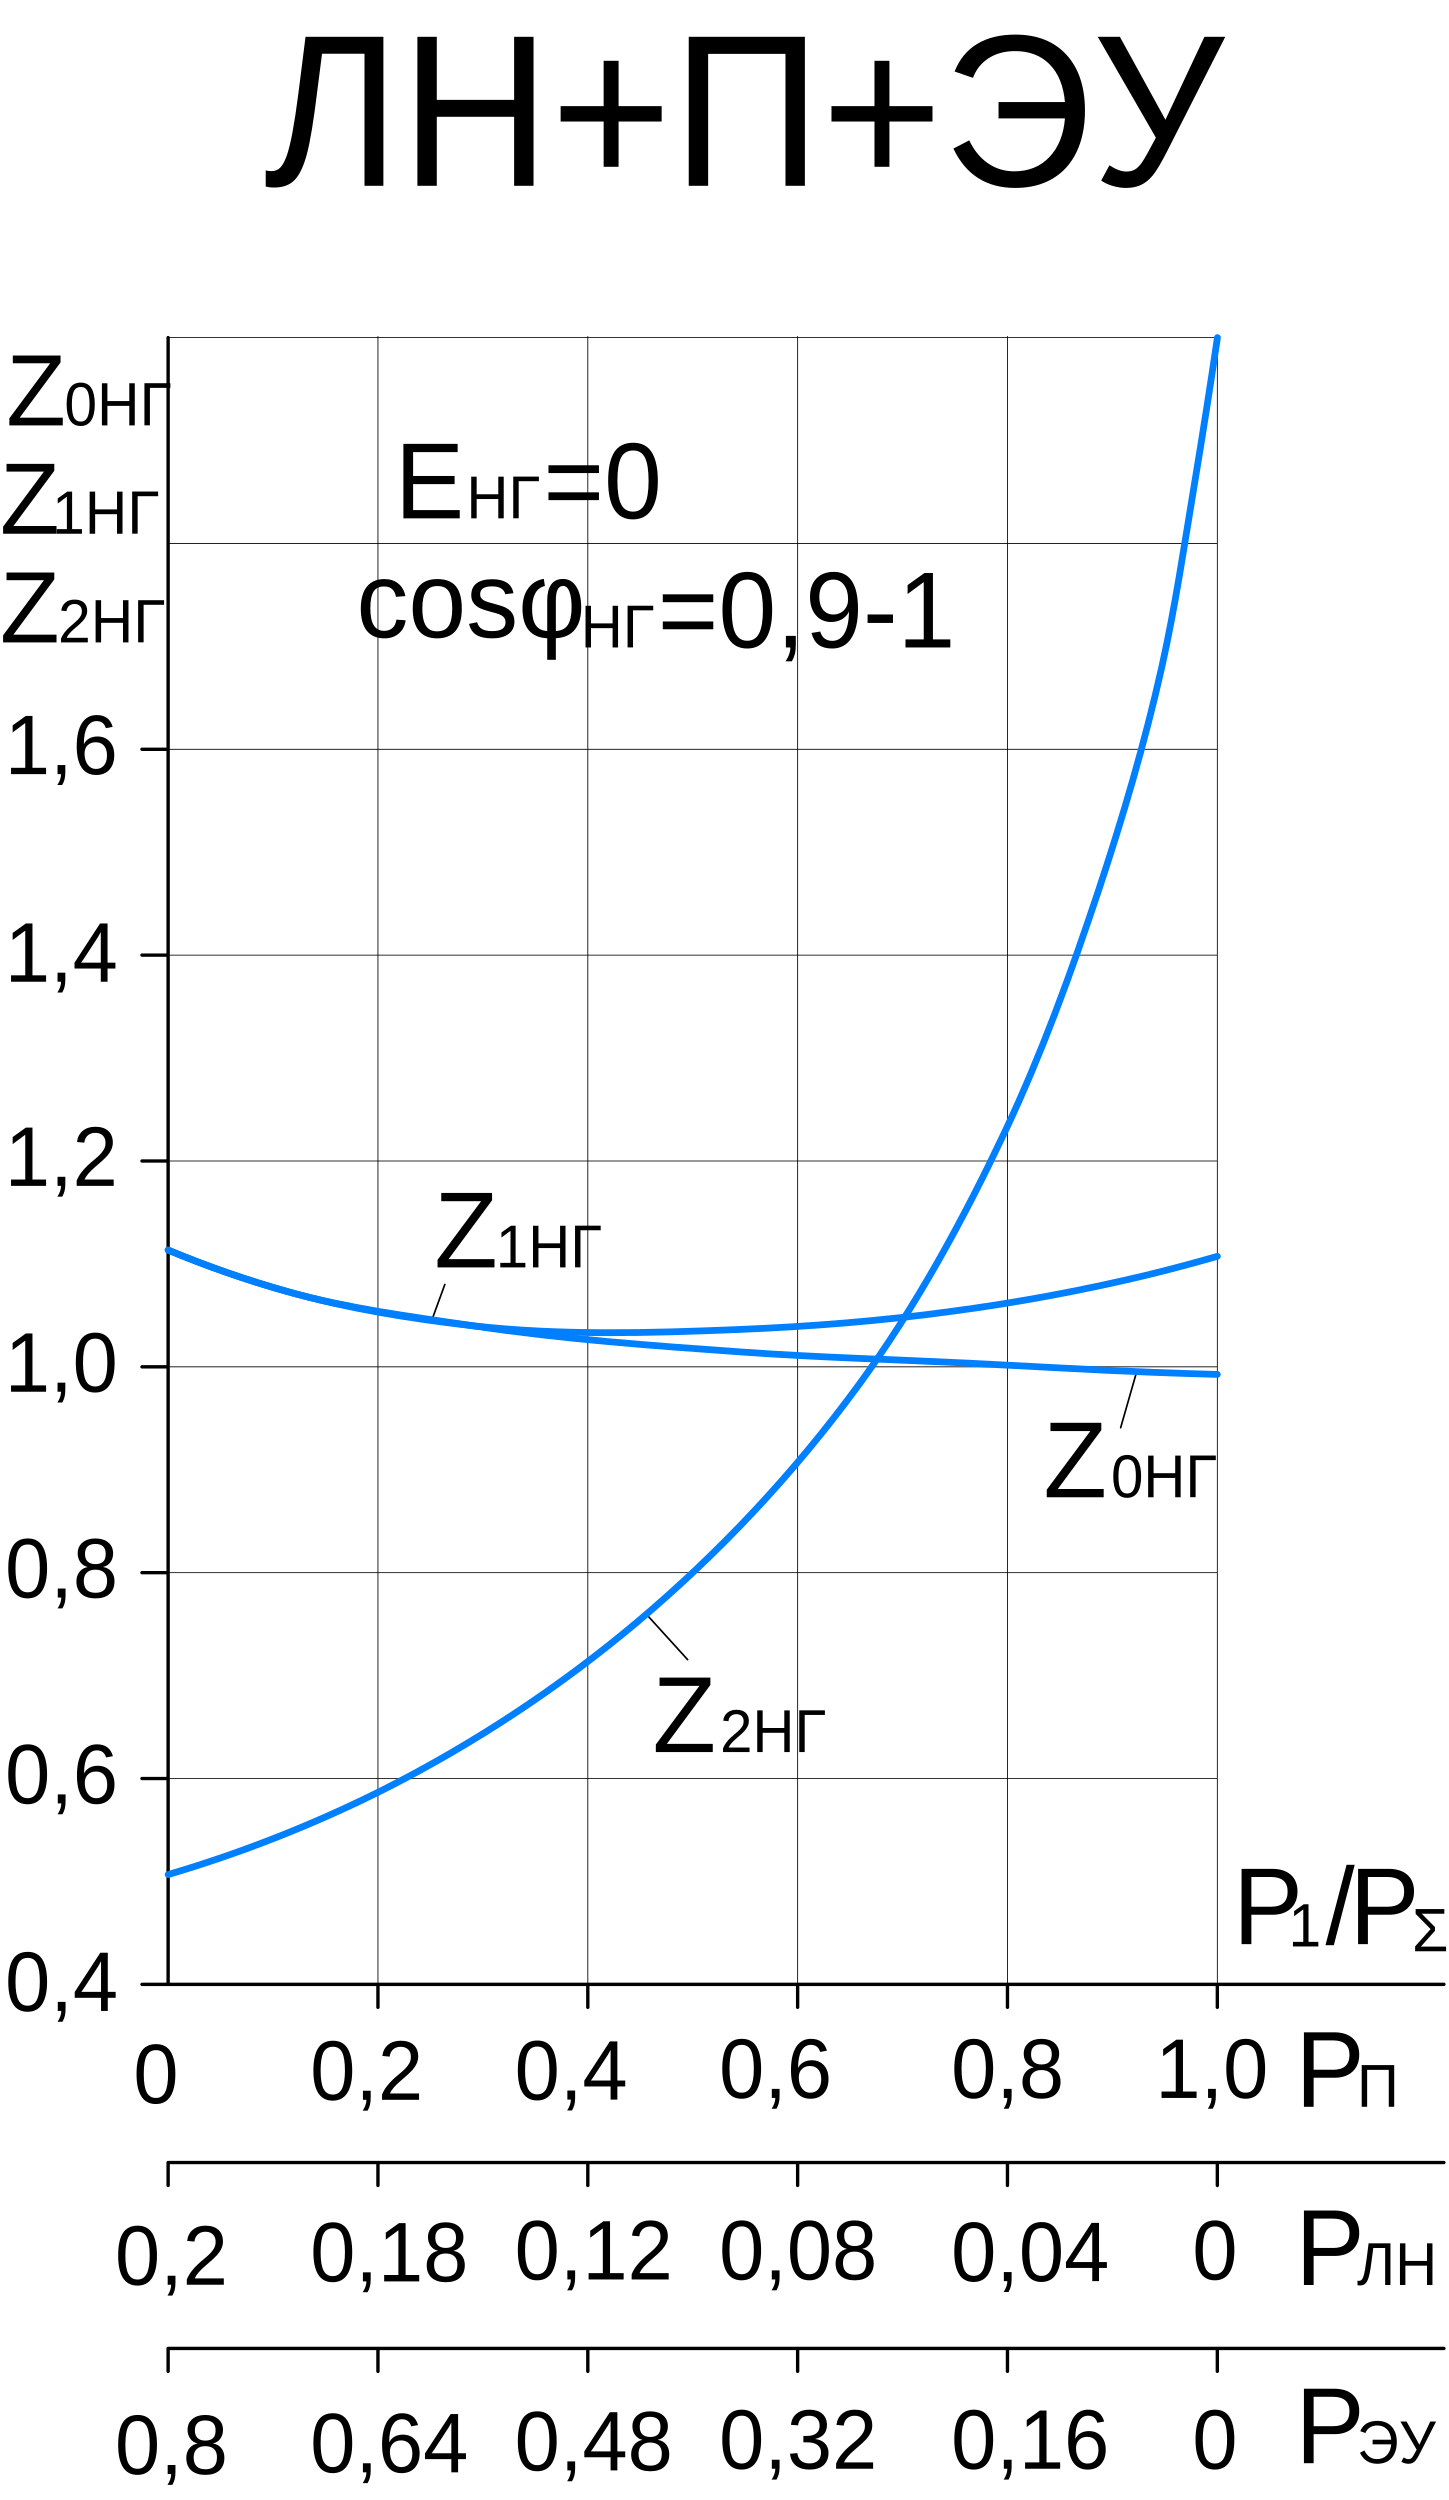
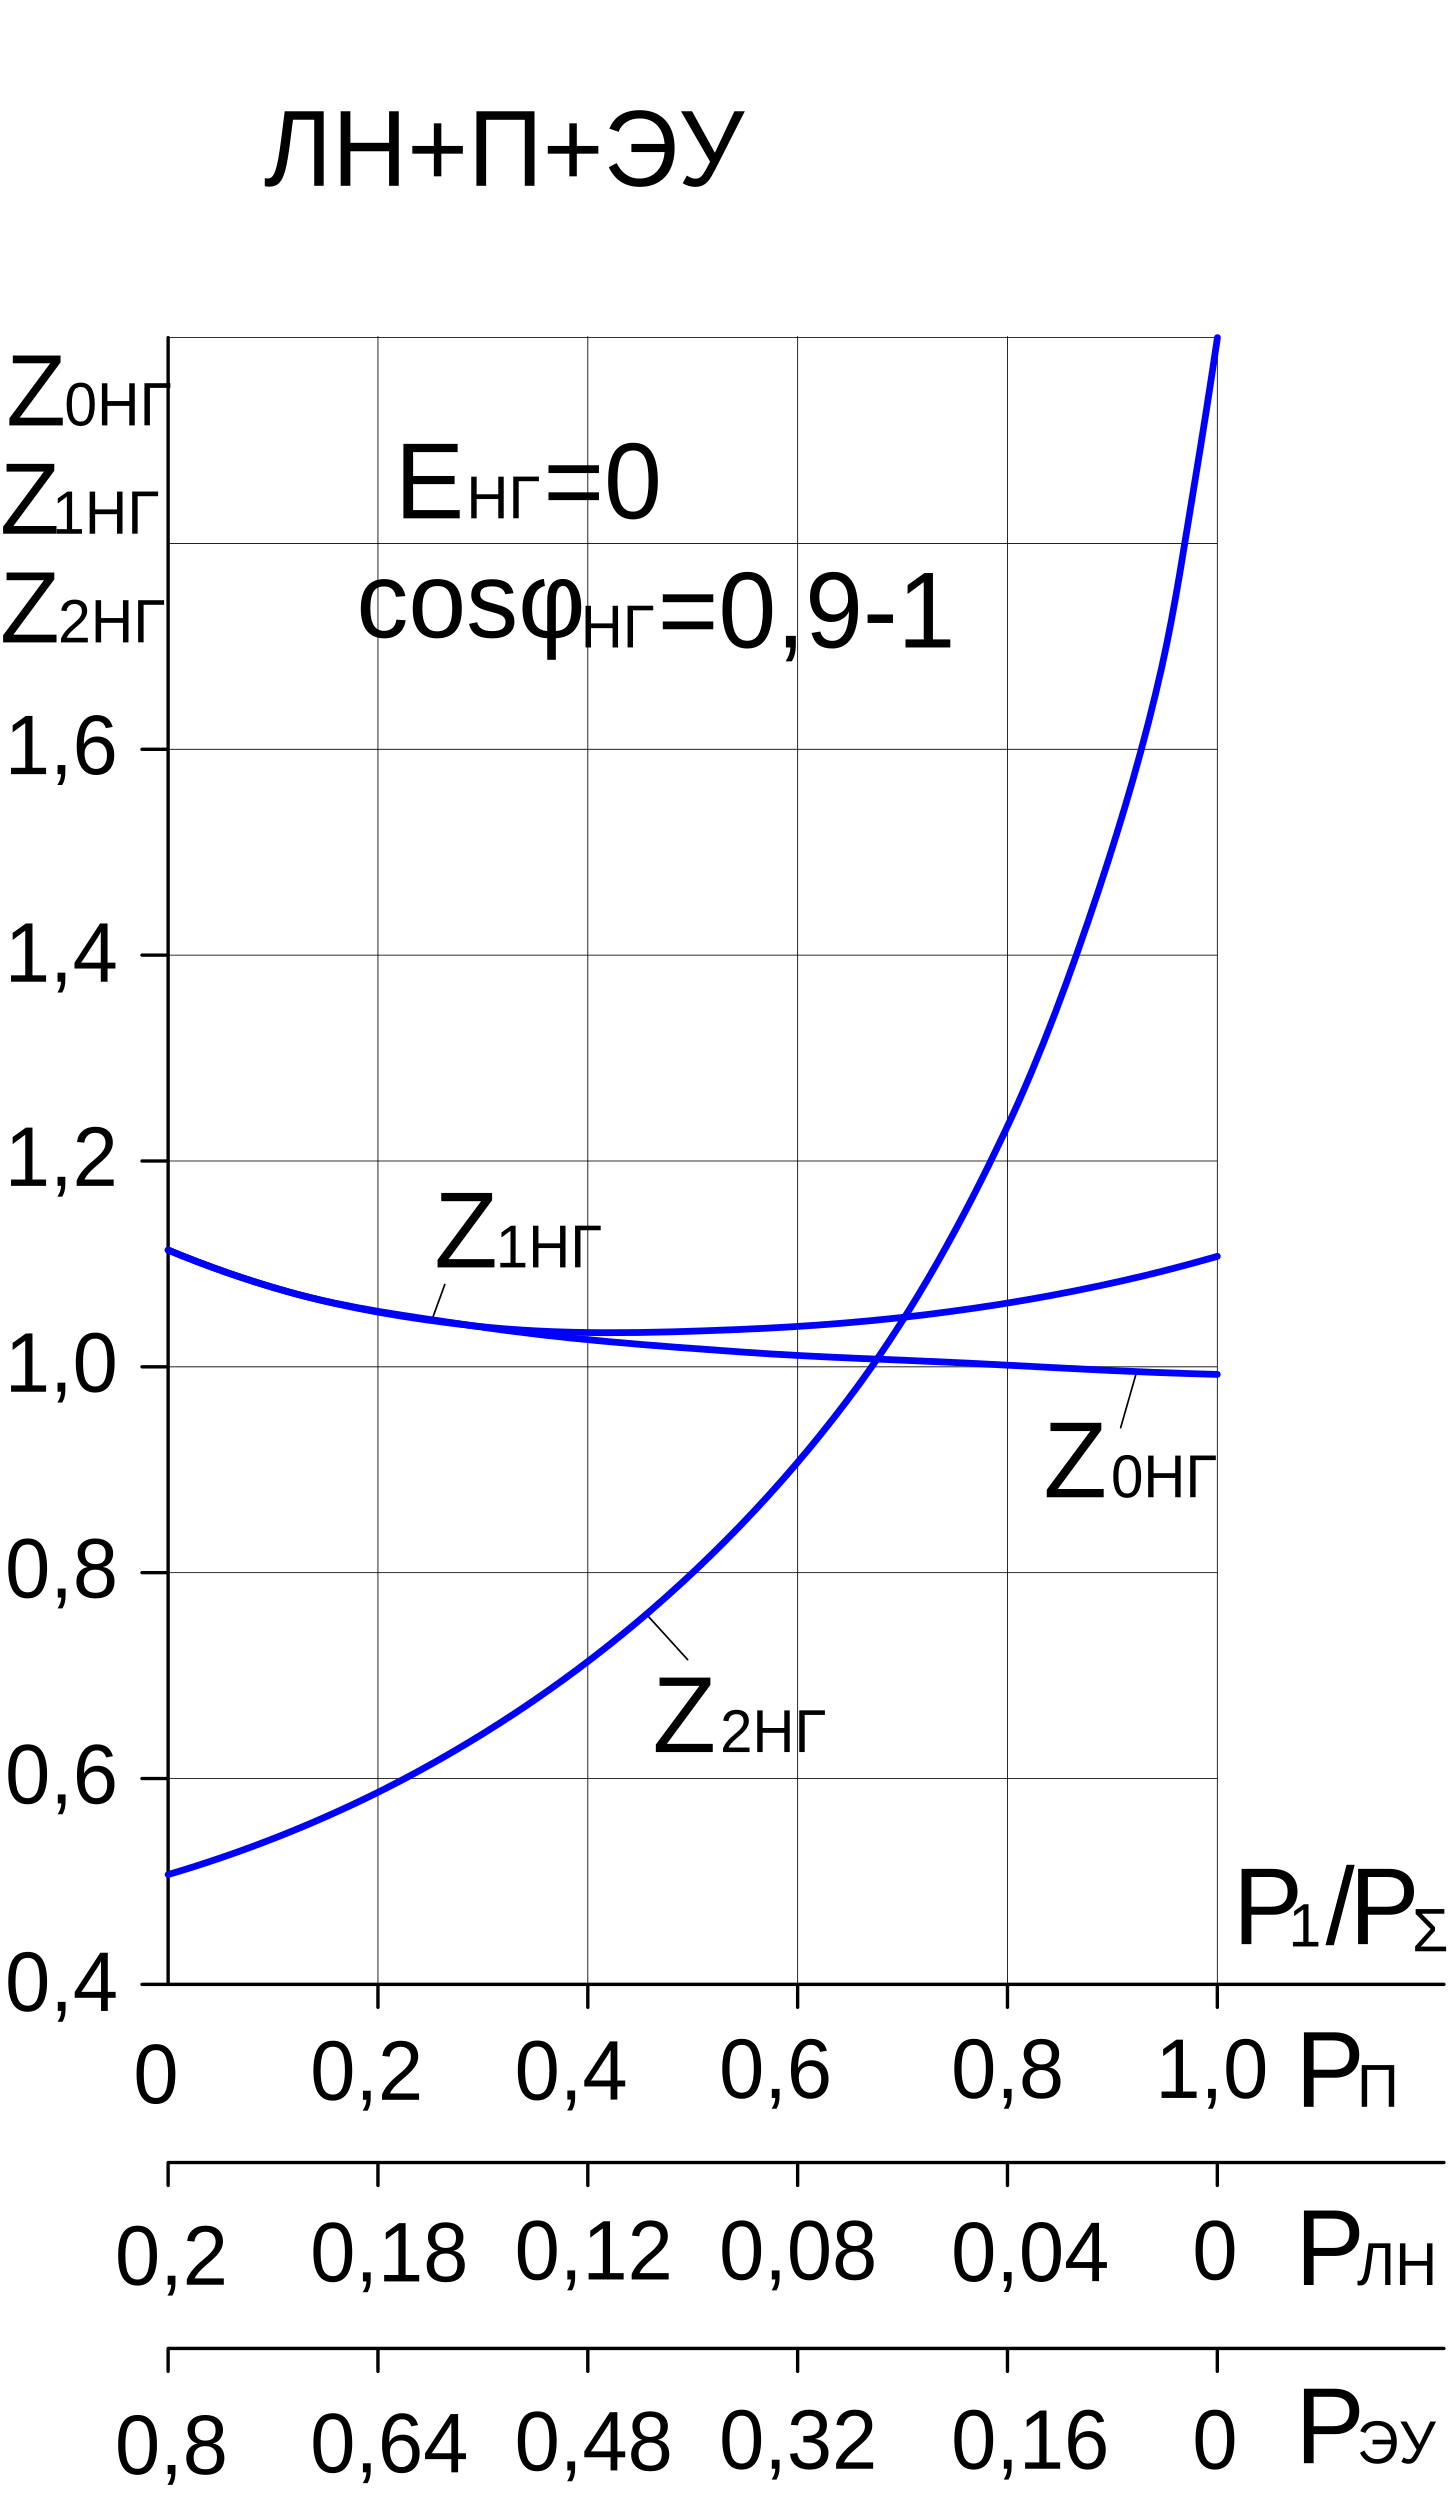
<svg xmlns="http://www.w3.org/2000/svg" width="427.84" height="738.46">
  <path fill="none" stroke="#000" stroke-linecap="round" stroke-linejoin="round" d="M49.66 693.69v6.77M49.66 638.78v6.77M111.64 586.15v6.78M173.63 586.15v6.78M235.61 586.15v6.78M297.59 586.15v6.78M359.58 586.15v6.78M111.64 638.78v6.77M173.63 638.78v6.77M235.61 638.78v6.77M297.59 638.78v6.77M359.58 638.78v6.77M111.64 693.69v6.77M173.63 693.69v6.77M235.61 693.69v6.77M297.59 693.69v6.77M359.58 693.69v6.77M41.94 586.15h7.72M41.94 525.35h7.72M41.94 464.54h7.72M41.94 403.74h7.72M41.94 342.94h7.72M41.94 282.13h7.72M41.94 221.33h7.72M49.66 693.69h376.85M49.66 586.15h376.85M49.66 586.15V99.72M49.66 638.78h376.85" />
  <path fill="none" stroke="#000" stroke-linecap="round" stroke-linejoin="round" stroke-width=".5" d="M131.39 379.42l-3.89 10.67M203.12 490.24l-12.19-13.41M335.76 405.17l-4.74 16.55" />
  <path fill="none" stroke="#000" stroke-linecap="round" stroke-linejoin="round" stroke-width=".25" d="M49.66 525.35h309.92M49.66 464.54h309.92M49.66 403.74h309.92M49.66 342.94h309.92M49.66 282.13h309.92M49.66 221.33h309.92M49.66 160.52h309.92M359.58 99.72H49.66M111.64 99.38v486.77M173.63 99.38v486.77M235.61 99.38v486.77M297.59 99.38v486.77M359.58 99.38v486.77" />
-   <path d="M49.66 553.72a384.29 384.29 0 0 0 63.93-25.27 391.66 391.66 0 0 0 74.46-49.19 401.84 401.84 0 0 0 65.59-70.16c16.93-23.14 31-49 43.28-75 10.76-22.77 19.44-46.73 27.44-70.68 7.25-21.8 13.79-44 18.82-66.39 4-17.92 6.66-36.16 9.68-54.3q3.57-21.47 6.75-43" fill="none" stroke="#0080ff" stroke-linecap="round" stroke-linejoin="round" stroke-width="2" />
-   <path d="M49.66 369.25a306.23 306.23 0 0 0 35.26 12.27c17.79 5 36.31 8 54.66 10.08 25.88 2.93 52.32 2.18 78.4 1.12 21.09-.86 42.26-2.51 63.17-5.38a569.54 569.54 0 0 0 56.9-10.53q10.82-2.63 21.54-5.71" fill="none" stroke="#0080ff" stroke-linecap="round" stroke-linejoin="round" stroke-width="2" />
-   <path d="M49.66 369.25a306.23 306.23 0 0 0 35.26 12.27c17.79 5 36.35 7.36 54.66 10.08 26.6 4 53.52 5.92 80.36 7.82 22.06 1.56 44.19 2.15 66.28 3.24 18.17.9 36.32 2 54.49 2.71q9.43.36 18.86.61" fill="none" stroke="#0080ff" stroke-linecap="round" stroke-linejoin="round" stroke-width="2" />
-   <text transform="matrix(.96 0 0 1 308.22 442.27)" font-size="31.99" font-family="ArialNarrow, Arial">Z</text>
-   <text transform="matrix(.96 0 0 1 328.17 442.27)" font-size="17.91" font-family="ArialNarrow, Arial">0НГ</text>
-   <text transform="matrix(.96 0 0 1 128.27 374.37)" font-size="31.99" font-family="ArialNarrow, Arial">Z</text>
-   <text transform="matrix(.96 0 0 1 146.47 374.37)" font-size="17.91" font-family="ArialNarrow, Arial">1НГ</text>
-   <text transform="matrix(.96 0 0 1 192.75 517.54)" font-size="31.99" font-family="ArialNarrow, Arial">Z</text>
-   <text transform="matrix(.96 0 0 1 212.7 517.54)" font-size="17.91" font-family="ArialNarrow, Arial">2НГ</text>
-   <text transform="matrix(.96 0 0 1 77.95 54.89)" font-size="63.97" font-family="ArialNarrow, Arial">ЛН+П+ЭУ</text>
-   <text transform="matrix(.96 0 0 1 116.64 153.11)" font-size="31.99" font-family="ArialNarrow, Arial">E</text>
-   <text transform="matrix(.96 0 0 1 137.78 153.11)" font-size="17.91" font-family="ArialNarrow, Arial">НГ</text>
-   <text transform="matrix(.96 0 0 1 160.51 153.11)" font-size="31.99" font-family="ArialNarrow, Arial">=0</text>
-   <text transform="matrix(.96 0 0 1 382.64 622.31)" font-size="31.99" font-family="ArialNarrow, Arial" letter-spacing="-.01em">P</text>
-   <text transform="matrix(.96 0 0 1 400.83 622.31)" font-size="17.91" font-family="ArialNarrow, Arial">П</text>
-   <text transform="matrix(.96 0 0 1 382.64 674.95)" font-size="31.99" font-family="ArialNarrow, Arial" letter-spacing="-.01em">P</text>
-   <text transform="matrix(.96 0 0 1 400.83 674.95)" font-size="17.91" font-family="ArialNarrow, Arial">ЛН</text>
-   <text transform="matrix(.96 0 0 1 382.64 727.59)" font-size="31.99" font-family="ArialNarrow, Arial" letter-spacing="-.01em">P</text>
-   <text transform="matrix(.96 0 0 1 400.83 727.59)" font-size="17.91" font-family="ArialNarrow, Arial">ЭУ</text>
-   <text transform="matrix(.96 0 0 1 39.39 621.25)" font-size="25" font-family="ArialNarrow, Arial">0</text>
-   <text transform="matrix(.96 0 0 1 91.63 620.25)" font-size="25" font-family="ArialNarrow, Arial">0,2</text>
-   <text transform="matrix(.96 0 0 1 152.02 620.19)" font-size="25" font-family="ArialNarrow, Arial">0,4</text>
-   <text transform="matrix(.96 0 0 1 212.41 619.69)" font-size="25" font-family="ArialNarrow, Arial">0,6</text>
-   <text transform="matrix(.96 0 0 1 280.95 619.69)" font-size="25" font-family="ArialNarrow, Arial">0,8</text>
-   <text transform="matrix(.96 0 0 1 341.27 619.69)" font-size="25" font-family="ArialNarrow, Arial">1,0</text>
-   <text transform="matrix(.96 0 0 1 33.96 674.88)" font-size="25" font-family="ArialNarrow, Arial">0,2</text>
-   <text transform="matrix(.96 0 0 1 91.63 673.88)" font-size="25" font-family="ArialNarrow, Arial">0,18</text>
-   <text transform="matrix(.96 0 0 1 152.02 673.32)" font-size="25" font-family="ArialNarrow, Arial">0,12</text>
-   <text transform="matrix(.96 0 0 1 212.41 673.32)" font-size="25" font-family="ArialNarrow, Arial">0,08</text>
-   <text transform="matrix(.96 0 0 1 280.95 673.81)" font-size="25" font-family="ArialNarrow, Arial">0,04</text>
-   <text transform="matrix(.96 0 0 1 352.2 673.32)" font-size="25" font-family="ArialNarrow, Arial">0</text>
-   <text transform="matrix(.96 0 0 1 33.96 730.79)" font-size="25" font-family="ArialNarrow, Arial">0,8</text>
-   <text transform="matrix(.96 0 0 1 91.63 730.28)" font-size="25" font-family="ArialNarrow, Arial">0,64</text>
-   <text transform="matrix(.96 0 0 1 152.02 729.72)" font-size="25" font-family="ArialNarrow, Arial">0,48</text>
-   <text transform="matrix(.96 0 0 1 212.41 729.23)" font-size="25" font-family="ArialNarrow, Arial">0,32</text>
-   <text transform="matrix(.96 0 0 1 280.95 729.23)" font-size="25" font-family="ArialNarrow, Arial">0,16</text>
-   <text transform="matrix(.96 0 0 1 352.2 729.23)" font-size="25" font-family="ArialNarrow, Arial">0</text>
-   <text transform="matrix(.96 0 0 1 105.27 188.25)" font-size="31.99" font-family="ArialNarrow, Arial">cosφ</text>
-   <text transform="matrix(.96 0 0 1 171.55 191.25)" font-size="17.91" font-family="ArialNarrow, Arial">НГ</text>
-   <text transform="matrix(.96 0 0 1 194.28 191.25)" font-size="31.99" font-family="ArialNarrow, Arial">=0,9-1</text>
-   <text transform="matrix(.96 0 0 1 1.5 594)" font-size="25" font-family="ArialNarrow, Arial">0,4</text>
-   <text transform="matrix(.96 0 0 1 1.5 532.7)" font-size="25" font-family="ArialNarrow, Arial">0,6</text>
-   <text transform="matrix(.96 0 0 1 1.5 471.89)" font-size="25" font-family="ArialNarrow, Arial">0,8</text>
-   <text transform="matrix(.96 0 0 1 1.43 411.09)" font-size="25" font-family="ArialNarrow, Arial">1,0</text>
-   <text transform="matrix(.96 0 0 1 1.43 350.28)" font-size="25" font-family="ArialNarrow, Arial">1,2</text>
-   <text transform="matrix(.96 0 0 1 1.43 289.98)" font-size="25" font-family="ArialNarrow, Arial">1,4</text>
-   <text transform="matrix(.96 0 0 1 1.43 228.67)" font-size="25" font-family="ArialNarrow, Arial">1,6</text>
-   <text transform="matrix(.96 0 0 1 364.19 574.26)" font-size="32.32" font-family="ArialNarrow, Arial" letter-spacing="-.02em" style="isolation:isolate">P</text>
-   <text transform="matrix(.96 0 0 1 380.6 574.95)" font-size="18.11" font-family="ArialNarrow, Arial" style="isolation:isolate">1</text>
-   <g style="isolation:isolate" font-size="32.32" font-family="ArialNarrow, Arial">
+   <path d="M49.66 553.72a384.29 384.29 0 0 0 63.93-25.27 391.66 391.66 0 0 0 74.46-49.19 401.84 401.84 0 0 0 65.59-70.16c16.93-23.14 31-49 43.28-75 10.76-22.77 19.44-46.73 27.44-70.68 7.25-21.8 13.79-44 18.82-66.39 4-17.92 6.66-36.16 9.68-54.3q3.57-21.47 6.75-43" fill="none" stroke="#00f" stroke-linecap="round" stroke-linejoin="round" stroke-width="2" />
+   <path d="M49.66 369.25a306.23 306.23 0 0 0 35.26 12.27c17.79 5 36.31 8 54.66 10.08 25.88 2.93 52.32 2.18 78.4 1.12 21.09-.86 42.26-2.51 63.17-5.38a569.54 569.54 0 0 0 56.9-10.53q10.82-2.63 21.54-5.71" fill="none" stroke="#00f" stroke-linecap="round" stroke-linejoin="round" stroke-width="2" />
+   <path d="M49.66 369.25a306.23 306.23 0 0 0 35.26 12.27c17.79 5 36.35 7.36 54.66 10.08 26.6 4 53.52 5.92 80.36 7.82 22.06 1.56 44.19 2.15 66.28 3.24 18.17.9 36.32 2 54.49 2.71q9.43.36 18.86.61" fill="none" stroke="#00f" stroke-linecap="round" stroke-linejoin="round" stroke-width="2" />
+   <text transform="matrix(.96 0 0 1 308.22 442.27)" font-size="31.99" font-family="Arial Narrow, Arial">Z</text>
+   <text transform="matrix(.96 0 0 1 328.17 442.27)" font-size="17.91" font-family="Arial Narrow, Arial">0НГ</text>
+   <text transform="matrix(.96 0 0 1 128.27 374.37)" font-size="31.99" font-family="Arial Narrow, Arial">Z</text>
+   <text transform="matrix(.96 0 0 1 146.47 374.37)" font-size="17.91" font-family="Arial Narrow, Arial">1НГ</text>
+   <text transform="matrix(.96 0 0 1 192.75 517.54)" font-size="31.99" font-family="Arial Narrow, Arial">Z</text>
+   <text transform="matrix(.96 0 0 1 212.7 517.54)" font-size="17.91" font-family="Arial Narrow, Arial">2НГ</text>
+   <text transform="matrix(.96 0 0 1 77.95 54.89)" font-size="32" font-family="Arial Narrow, Arial">ЛН+П+ЭУ</text>
+   <text transform="matrix(.96 0 0 1 116.64 153.11)" font-size="31.99" font-family="Arial Narrow, Arial">E</text>
+   <text transform="matrix(.96 0 0 1 137.78 153.11)" font-size="17.91" font-family="Arial Narrow, Arial">НГ</text>
+   <text transform="matrix(.96 0 0 1 160.51 153.11)" font-size="31.99" font-family="Arial Narrow, Arial">=0</text>
+   <text transform="matrix(.96 0 0 1 382.64 622.31)" font-size="31.99" font-family="Arial Narrow, Arial" letter-spacing="-.01em">P</text>
+   <text transform="matrix(.96 0 0 1 400.83 622.31)" font-size="17.91" font-family="Arial Narrow, Arial">П</text>
+   <text transform="matrix(.96 0 0 1 382.64 674.95)" font-size="31.99" font-family="Arial Narrow, Arial" letter-spacing="-.01em">P</text>
+   <text transform="matrix(.96 0 0 1 400.83 674.95)" font-size="17.91" font-family="Arial Narrow, Arial">ЛН</text>
+   <text transform="matrix(.96 0 0 1 382.64 727.59)" font-size="31.99" font-family="Arial Narrow, Arial" letter-spacing="-.01em">P</text>
+   <text transform="matrix(.96 0 0 1 400.83 727.59)" font-size="17.91" font-family="Arial Narrow, Arial">ЭУ</text>
+   <text transform="matrix(.96 0 0 1 39.39 621.25)" font-size="25" font-family="Arial Narrow, Arial">0</text>
+   <text transform="matrix(.96 0 0 1 91.63 620.25)" font-size="25" font-family="Arial Narrow, Arial">0,2</text>
+   <text transform="matrix(.96 0 0 1 152.02 620.19)" font-size="25" font-family="Arial Narrow, Arial">0,4</text>
+   <text transform="matrix(.96 0 0 1 212.41 619.69)" font-size="25" font-family="Arial Narrow, Arial">0,6</text>
+   <text transform="matrix(.96 0 0 1 280.95 619.69)" font-size="25" font-family="Arial Narrow, Arial">0,8</text>
+   <text transform="matrix(.96 0 0 1 341.27 619.69)" font-size="25" font-family="Arial Narrow, Arial">1,0</text>
+   <text transform="matrix(.96 0 0 1 33.96 674.88)" font-size="25" font-family="Arial Narrow, Arial">0,2</text>
+   <text transform="matrix(.96 0 0 1 91.63 673.88)" font-size="25" font-family="Arial Narrow, Arial">0,18</text>
+   <text transform="matrix(.96 0 0 1 152.02 673.32)" font-size="25" font-family="Arial Narrow, Arial">0,12</text>
+   <text transform="matrix(.96 0 0 1 212.41 673.32)" font-size="25" font-family="Arial Narrow, Arial">0,08</text>
+   <text transform="matrix(.96 0 0 1 280.95 673.81)" font-size="25" font-family="Arial Narrow, Arial">0,04</text>
+   <text transform="matrix(.96 0 0 1 352.2 673.32)" font-size="25" font-family="Arial Narrow, Arial">0</text>
+   <text transform="matrix(.96 0 0 1 33.96 730.79)" font-size="25" font-family="Arial Narrow, Arial">0,8</text>
+   <text transform="matrix(.96 0 0 1 91.63 730.28)" font-size="25" font-family="Arial Narrow, Arial">0,64</text>
+   <text transform="matrix(.96 0 0 1 152.02 729.72)" font-size="25" font-family="Arial Narrow, Arial">0,48</text>
+   <text transform="matrix(.96 0 0 1 212.41 729.23)" font-size="25" font-family="Arial Narrow, Arial">0,32</text>
+   <text transform="matrix(.96 0 0 1 280.95 729.23)" font-size="25" font-family="Arial Narrow, Arial">0,16</text>
+   <text transform="matrix(.96 0 0 1 352.2 729.23)" font-size="25" font-family="Arial Narrow, Arial">0</text>
+   <text transform="matrix(.96 0 0 1 105.27 188.25)" font-size="31.99" font-family="Arial Narrow, Arial">cosφ</text>
+   <text transform="matrix(.96 0 0 1 171.55 191.25)" font-size="17.91" font-family="Arial Narrow, Arial">НГ</text>
+   <text transform="matrix(.96 0 0 1 194.28 191.25)" font-size="31.99" font-family="Arial Narrow, Arial">=0,9-1</text>
+   <text transform="matrix(.96 0 0 1 1.5 594)" font-size="25" font-family="Arial Narrow, Arial">0,4</text>
+   <text transform="matrix(.96 0 0 1 1.5 532.7)" font-size="25" font-family="Arial Narrow, Arial">0,6</text>
+   <text transform="matrix(.96 0 0 1 1.5 471.89)" font-size="25" font-family="Arial Narrow, Arial">0,8</text>
+   <text transform="matrix(.96 0 0 1 1.43 411.09)" font-size="25" font-family="Arial Narrow, Arial">1,0</text>
+   <text transform="matrix(.96 0 0 1 1.43 350.28)" font-size="25" font-family="Arial Narrow, Arial">1,2</text>
+   <text transform="matrix(.96 0 0 1 1.43 289.98)" font-size="25" font-family="Arial Narrow, Arial">1,4</text>
+   <text transform="matrix(.96 0 0 1 1.43 228.67)" font-size="25" font-family="Arial Narrow, Arial">1,6</text>
+   <text transform="matrix(.96 0 0 1 364.19 574.26)" font-size="32.32" font-family="Arial Narrow, Arial" letter-spacing="-.02em" style="isolation:isolate">P</text>
+   <text transform="matrix(.96 0 0 1 380.6 574.95)" font-size="18.11" font-family="Arial Narrow, Arial" style="isolation:isolate">1</text>
+   <g style="isolation:isolate" font-size="32.32" font-family="Arial Narrow, Arial">
    <text transform="matrix(.96 0 0 1 391.53 574.26)" style="isolation:isolate">/</text>
    <text transform="matrix(.96 0 0 1 398.61 574.26)" letter-spacing="-.02em" style="isolation:isolate">P</text>
  </g>
  <text transform="matrix(.96 0 0 1 417.09 576.37)" font-size="18.11" font-family="Arial Narrow, Arial" style="isolation:isolate">Ʃ</text>
-   <text transform="matrix(.96 0 0 1 0 157.66)" font-size="30" font-family="ArialNarrow, Arial" style="isolation:isolate">Z</text>
-   <text transform="matrix(.96 0 0 1 15.39 157.66)" font-size="18.11" font-family="ArialNarrow, Arial" style="isolation:isolate">1НГ</text>
-   <text transform="matrix(.96 0 0 1 0 189.75)" font-size="30" font-family="ArialNarrow, Arial" style="isolation:isolate">Z</text>
-   <text transform="matrix(.96 0 0 1 17.15 189.75)" font-size="18.11" font-family="ArialNarrow, Arial" style="isolation:isolate">2НГ</text>
-   <text transform="matrix(.96 0 0 1 1.85 125.66)" font-size="30" font-family="ArialNarrow, Arial" style="isolation:isolate">Z</text>
-   <text transform="matrix(.96 0 0 1 19.01 125.66)" font-size="18.11" font-family="ArialNarrow, Arial" style="isolation:isolate">0НГ</text>
+   <text transform="matrix(.96 0 0 1 0 157.66)" font-size="30" font-family="Arial Narrow, Arial" style="isolation:isolate">Z</text>
+   <text transform="matrix(.96 0 0 1 15.39 157.66)" font-size="18.11" font-family="Arial Narrow, Arial" style="isolation:isolate">1НГ</text>
+   <text transform="matrix(.96 0 0 1 0 189.75)" font-size="30" font-family="Arial Narrow, Arial" style="isolation:isolate">Z</text>
+   <text transform="matrix(.96 0 0 1 17.15 189.75)" font-size="18.11" font-family="Arial Narrow, Arial" style="isolation:isolate">2НГ</text>
+   <text transform="matrix(.96 0 0 1 1.85 125.66)" font-size="30" font-family="Arial Narrow, Arial" style="isolation:isolate">Z</text>
+   <text transform="matrix(.96 0 0 1 19.01 125.66)" font-size="18.11" font-family="Arial Narrow, Arial" style="isolation:isolate">0НГ</text>
</svg>
